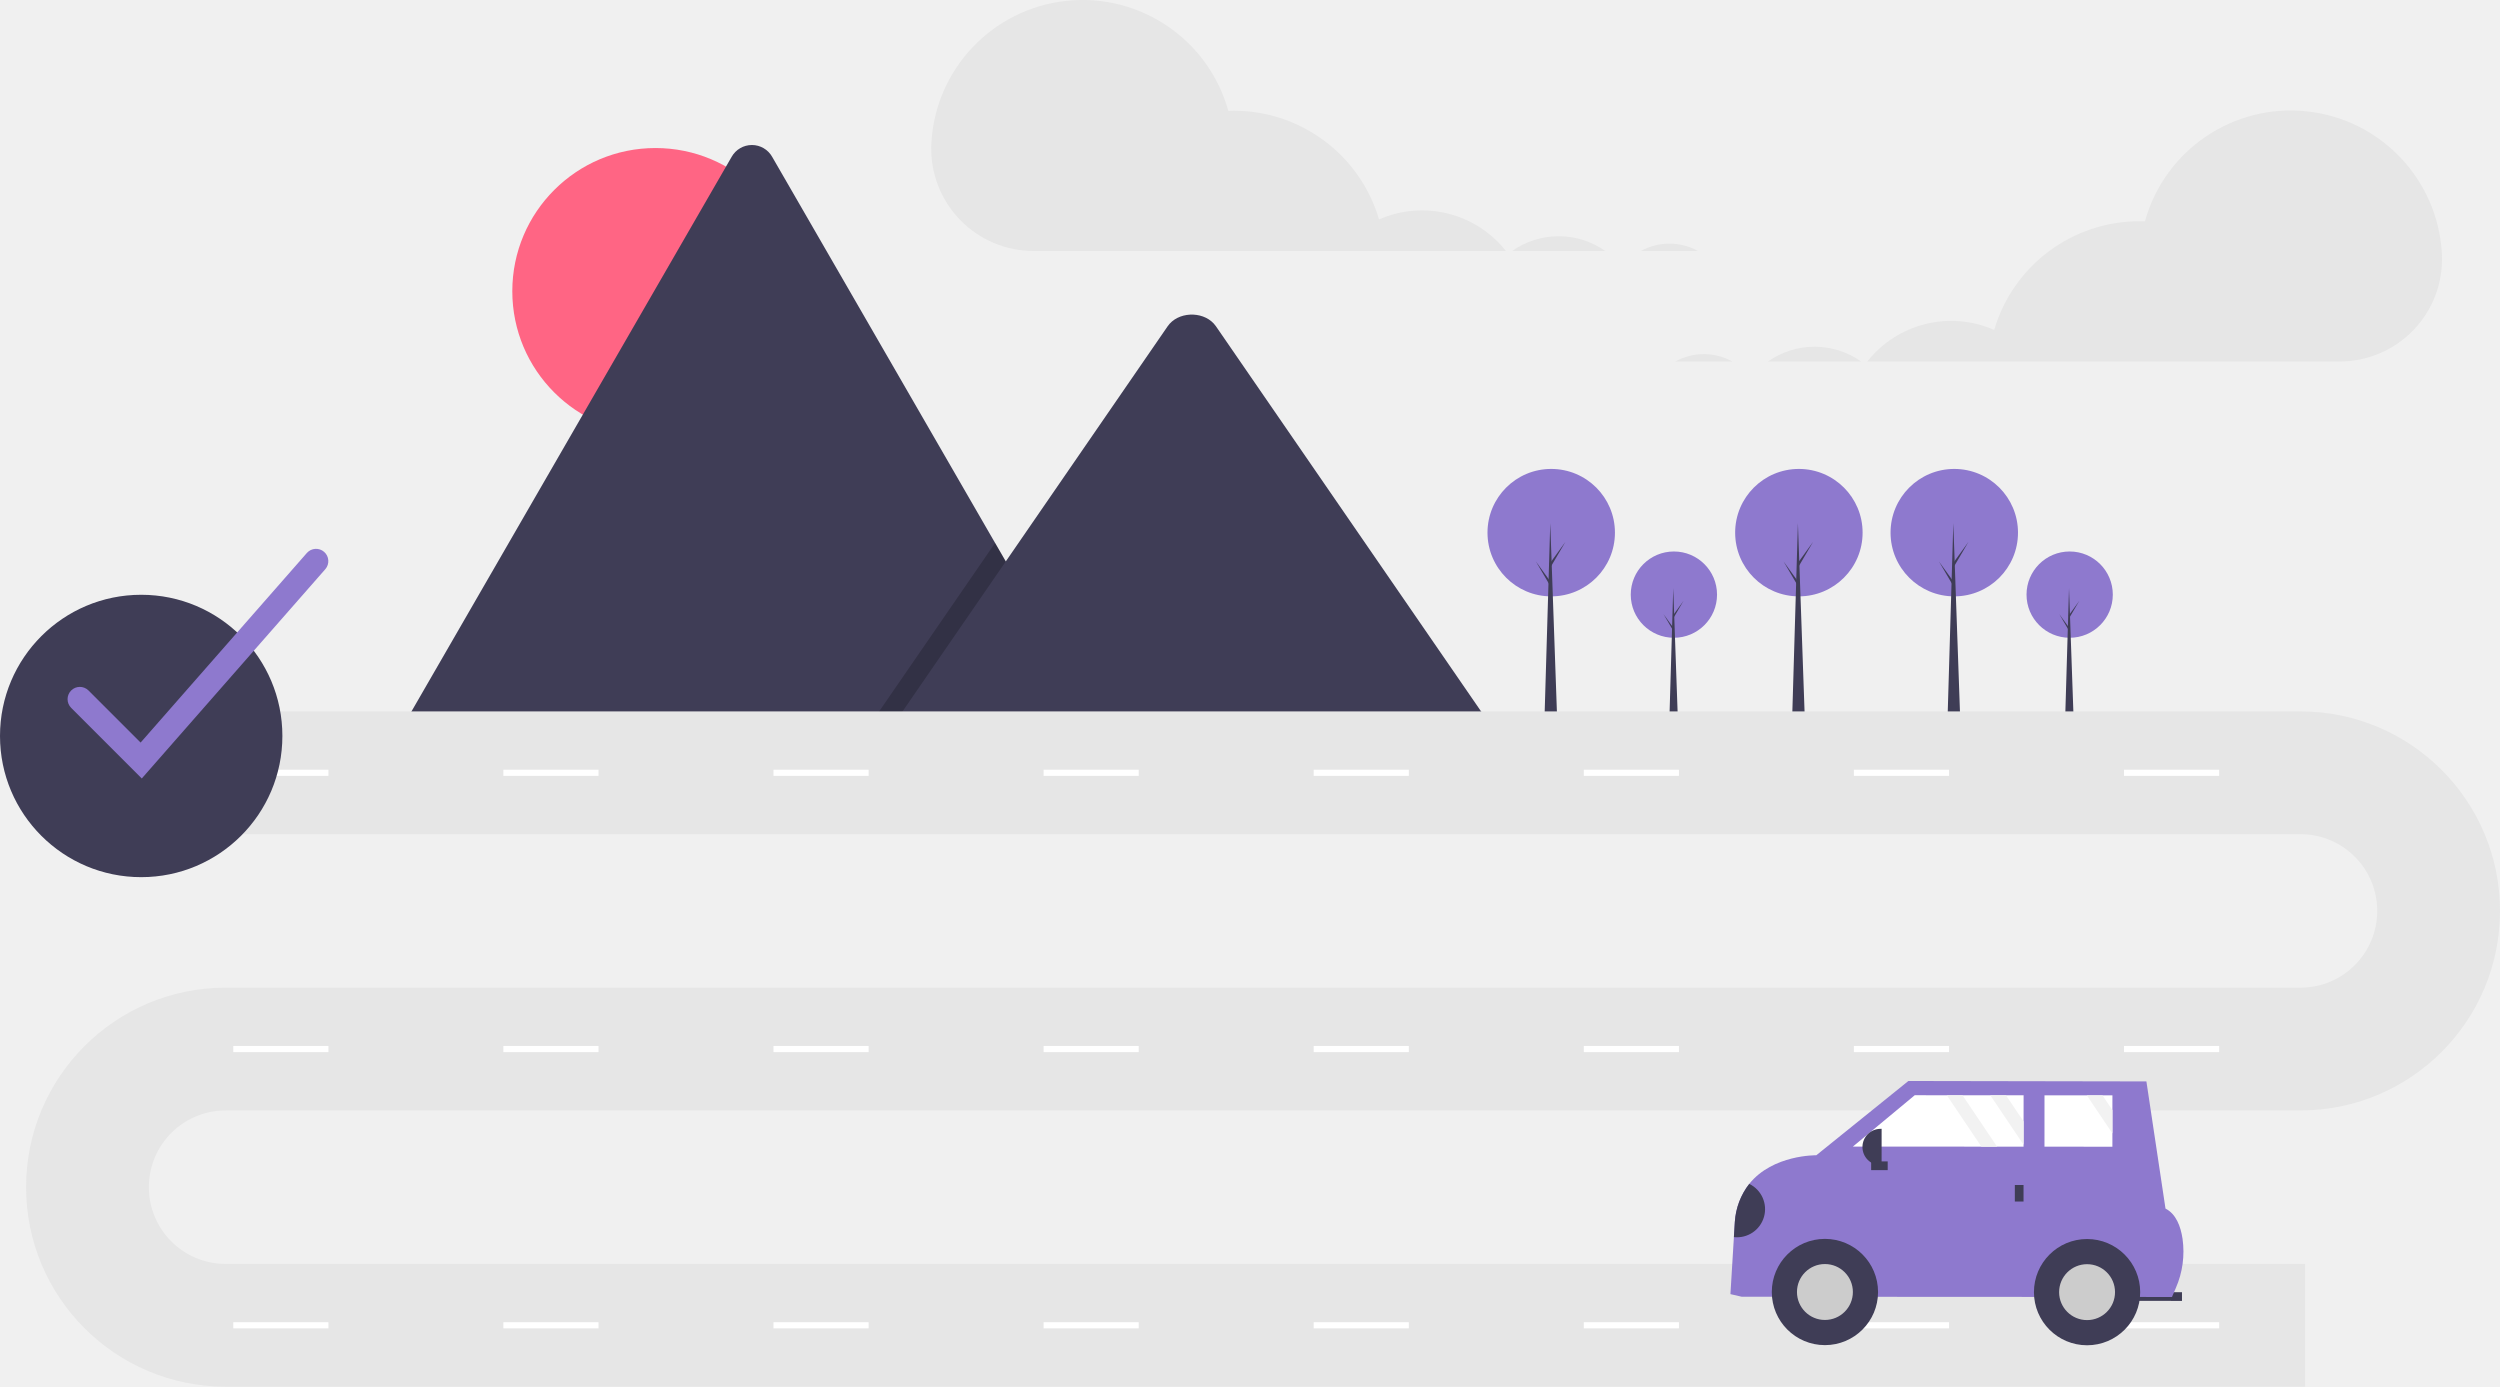
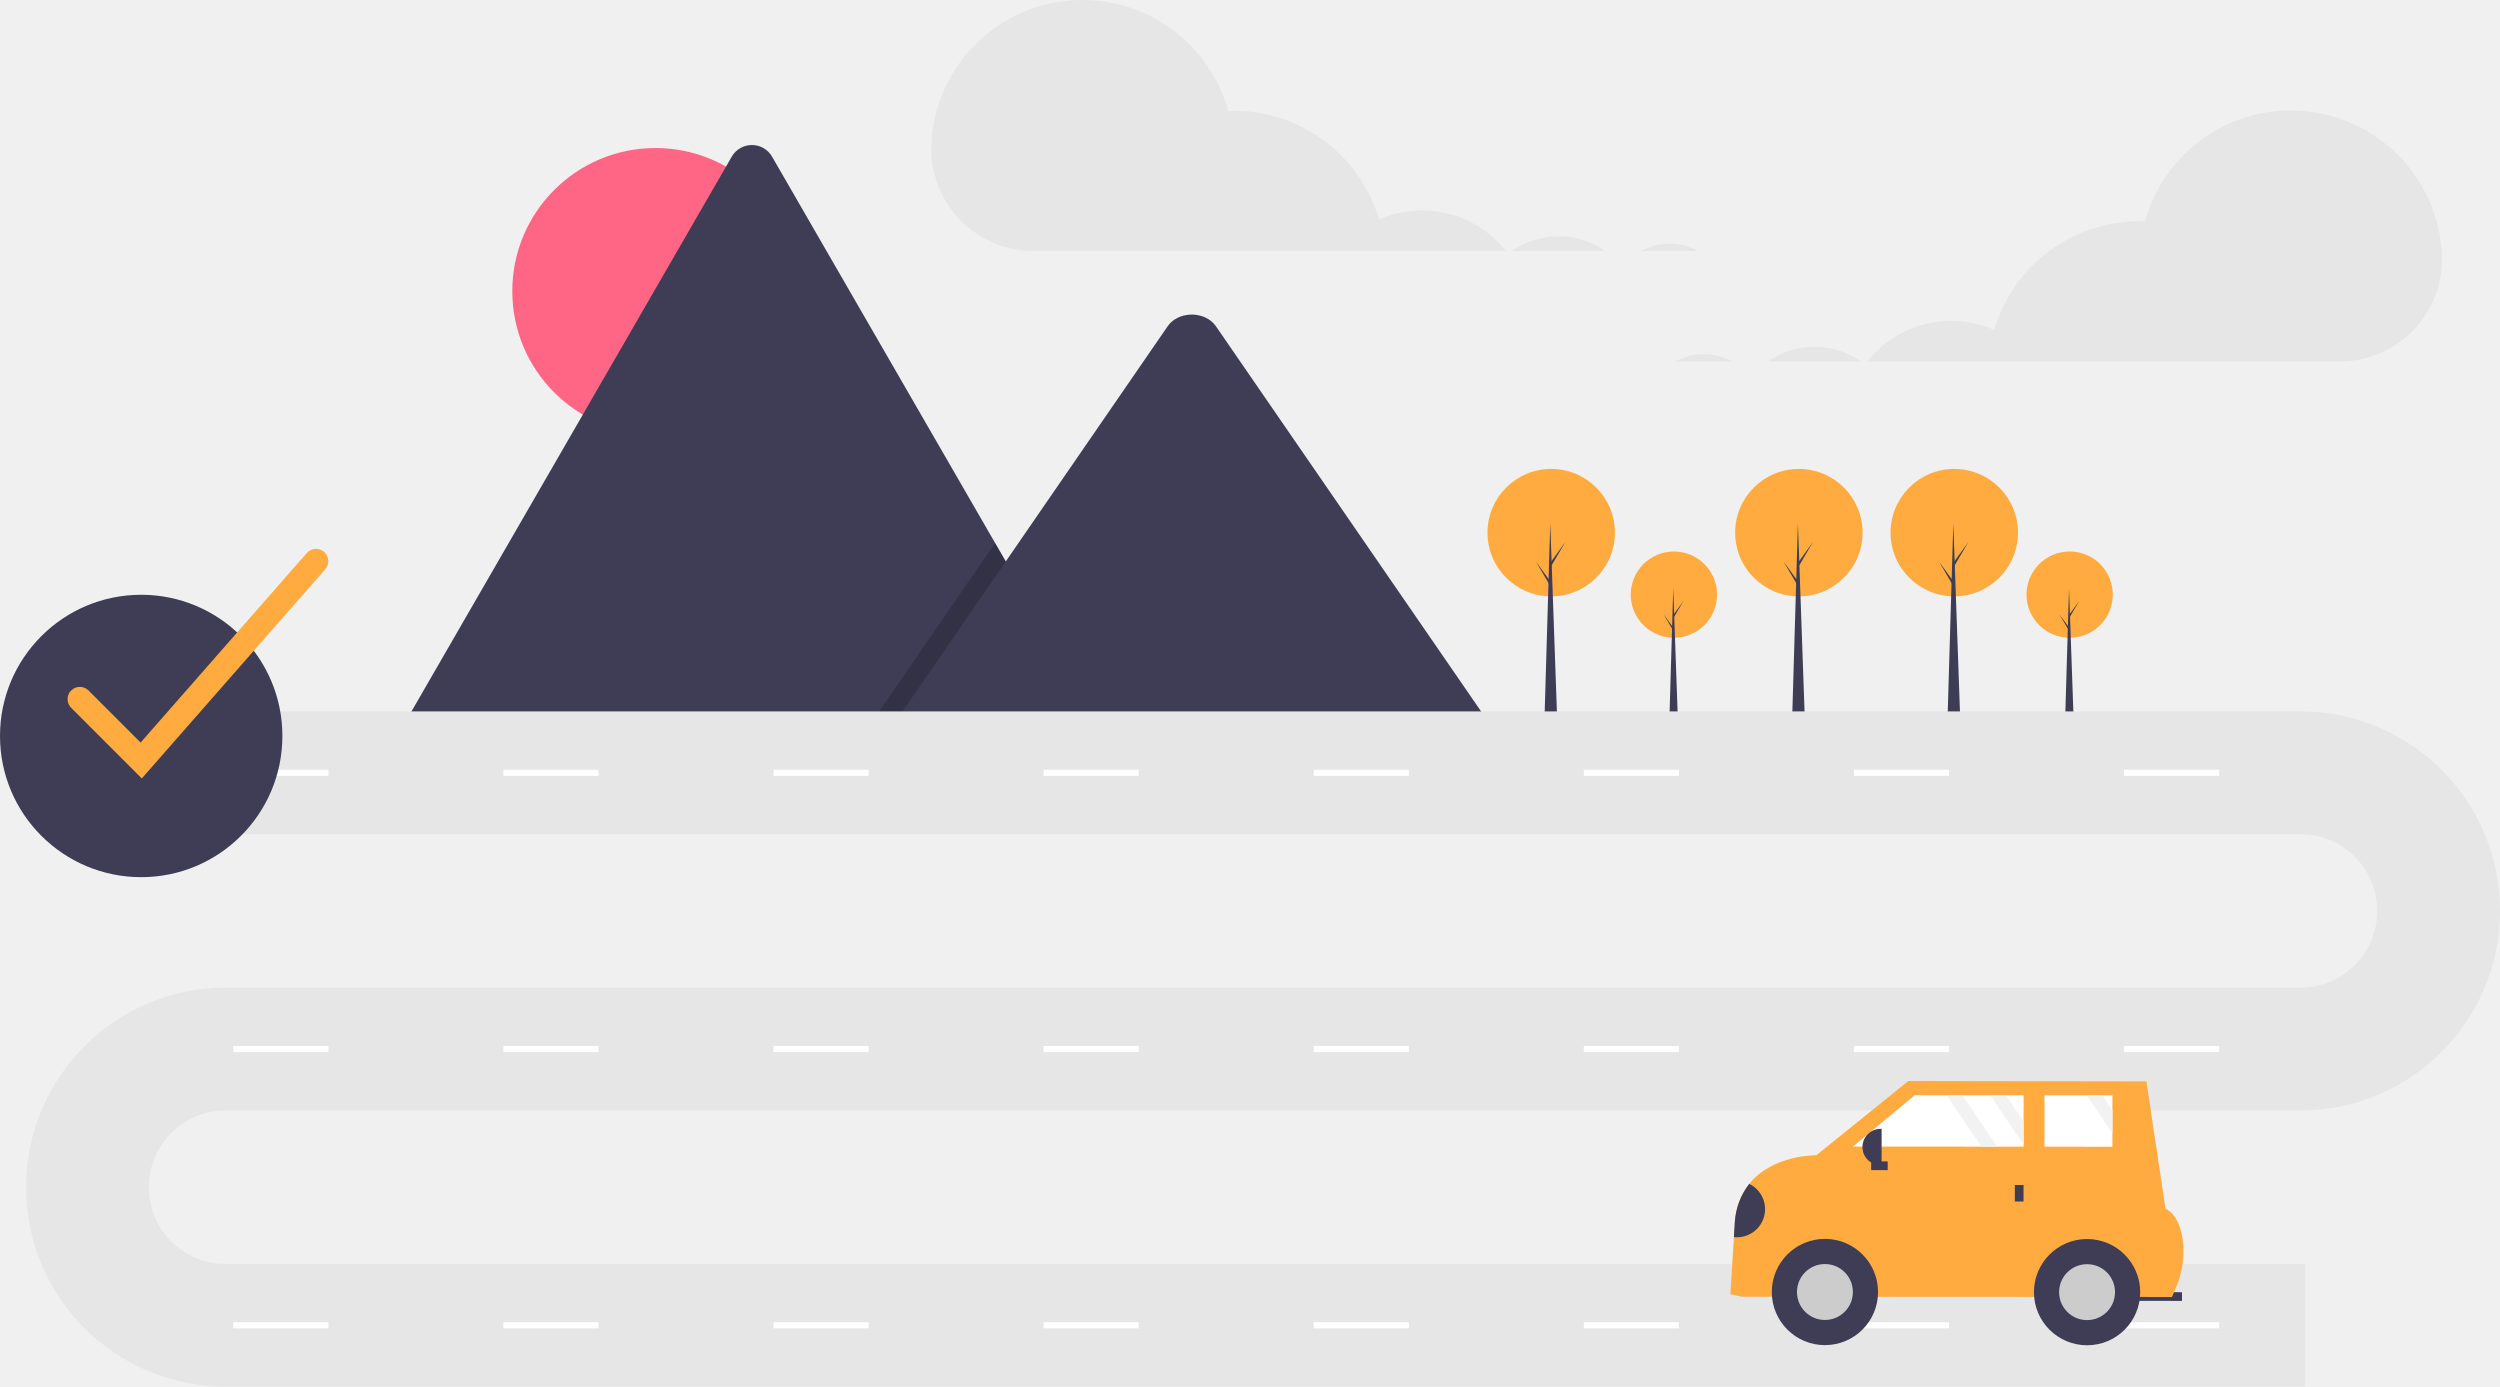
<svg xmlns="http://www.w3.org/2000/svg" id="e0958169-61ce-49c9-8f2a-5e3a81fc50e8" data-name="Layer 1" width="886.351" height="491.631" viewBox="0 0 886.351 491.631">
  <circle cx="232.396" cy="103.246" r="50.763" fill="#ff6584" />
  <path d="M548.406,463.863H299.38a5.079,5.079,0,0,1-.931-.074L416.227,259.78a8.246,8.246,0,0,1,14.355,0L509.626,396.686l3.787,6.551Z" transform="translate(-156.8244 -204.1844)" fill="#3f3d56" />
  <polygon points="391.582 259.678 306.558 259.678 348.296 199.052 351.3 194.685 352.802 192.502 356.589 199.052 391.582 259.678" opacity="0.2" />
  <path d="M687.062,463.863H471.675l41.738-60.626,3.004-4.367,54.388-79.007c3.566-5.178,12.144-5.501,16.336-.977a9.83,9.83,0,0,1,.783.977Z" transform="translate(-156.8244 -204.1844)" fill="#3f3d56" />
-   <circle cx="593.463" cy="210.82" r="15.296" fill="#8e79ce" />
+   <circle cx="593.463" cy="210.82" r="15.296" fill="#ffab40" />
  <polygon points="594.938 256.894 591.805 256.894 593.233 208.516 594.938 256.894" fill="#3f3d56" />
  <polygon points="593.509 217.685 596.873 213.031 593.463 218.837 593.095 218.192 593.509 217.685" fill="#3f3d56" />
  <polygon points="593.141 222.384 589.777 217.731 593.187 223.536 593.555 222.891 593.141 222.384" fill="#3f3d56" />
-   <circle cx="733.78" cy="210.82" r="15.296" fill="#8e79ce" />
+   <circle cx="733.78" cy="210.82" r="15.296" fill="#ffab40" />
  <polygon points="735.254 256.894 732.121 256.894 733.55 208.516 735.254 256.894" fill="#3f3d56" />
  <polygon points="733.826 217.685 737.19 213.031 733.78 218.837 733.411 218.192 733.826 217.685" fill="#3f3d56" />
  <polygon points="733.458 222.384 730.094 217.731 733.504 223.536 733.872 222.891 733.458 222.384" fill="#3f3d56" />
-   <circle cx="637.775" cy="188.846" r="22.592" fill="#8e79ce" />
+   <circle cx="637.775" cy="188.846" r="22.592" fill="#ffab40" />
  <polygon points="639.952 256.894 635.325 256.894 637.434 185.444 639.952 256.894" fill="#3f3d56" />
  <polygon points="637.843 198.985 642.81 192.113 637.775 200.687 637.23 199.734 637.843 198.985" fill="#3f3d56" />
  <polygon points="637.298 205.926 632.331 199.054 637.366 207.627 637.911 206.675 637.298 205.926" fill="#3f3d56" />
-   <circle cx="692.868" cy="188.846" r="22.592" fill="#8e79ce" />
+   <circle cx="692.868" cy="188.846" r="22.592" fill="#ffab40" />
  <polygon points="695.046 256.894 690.419 256.894 692.528 185.444 695.046 256.894" fill="#3f3d56" />
  <polygon points="692.936 198.985 697.904 192.113 692.868 200.687 692.324 199.734 692.936 198.985" fill="#3f3d56" />
  <polygon points="692.392 205.926 687.424 199.054 692.46 207.627 693.004 206.675 692.392 205.926" fill="#3f3d56" />
-   <circle cx="549.969" cy="188.846" r="22.592" fill="#8e79ce" />
+   <circle cx="549.969" cy="188.846" r="22.592" fill="#ffab40" />
  <polygon points="552.146 256.894 547.519 256.894 549.629 185.444 552.146 256.894" fill="#3f3d56" />
  <polygon points="550.037 198.985 555.004 192.113 549.969 200.687 549.425 199.734 550.037 198.985" fill="#3f3d56" />
  <polygon points="549.493 205.926 544.525 199.054 549.561 207.627 550.105 206.675 549.493 205.926" fill="#3f3d56" />
  <path d="M974.074,695.816H236.808a70.734,70.734,0,1,1,0-141.468H972.442a27.205,27.205,0,0,0,0-54.411H212.323v-43.529H972.442a70.734,70.734,0,1,1,0,141.468H236.808a27.205,27.205,0,1,0,0,54.411H974.074Z" transform="translate(-156.8244 -204.1844)" fill="#e6e6e6" />
  <rect x="82.704" y="272.9" width="33.735" height="2.176" fill="#fff" />
  <rect x="178.467" y="272.9" width="33.735" height="2.176" fill="#fff" />
  <rect x="274.23" y="272.9" width="33.735" height="2.176" fill="#fff" />
  <rect x="369.993" y="272.9" width="33.735" height="2.176" fill="#fff" />
  <rect x="465.756" y="272.9" width="33.735" height="2.176" fill="#fff" />
  <rect x="561.519" y="272.9" width="33.735" height="2.176" fill="#fff" />
  <rect x="657.282" y="272.9" width="33.735" height="2.176" fill="#fff" />
  <rect x="753.045" y="272.9" width="33.735" height="2.176" fill="#fff" />
  <rect x="82.704" y="370.839" width="33.735" height="2.176" fill="#fff" />
  <rect x="178.467" y="370.839" width="33.735" height="2.176" fill="#fff" />
  <rect x="274.23" y="370.839" width="33.735" height="2.176" fill="#fff" />
  <rect x="369.993" y="370.839" width="33.735" height="2.176" fill="#fff" />
  <rect x="465.756" y="370.839" width="33.735" height="2.176" fill="#fff" />
  <rect x="561.519" y="370.839" width="33.735" height="2.176" fill="#fff" />
  <rect x="657.282" y="370.839" width="33.735" height="2.176" fill="#fff" />
  <rect x="753.045" y="370.839" width="33.735" height="2.176" fill="#fff" />
  <rect x="82.704" y="468.779" width="33.735" height="2.176" fill="#fff" />
  <rect x="178.467" y="468.779" width="33.735" height="2.176" fill="#fff" />
  <rect x="274.23" y="468.779" width="33.735" height="2.176" fill="#fff" />
  <rect x="369.993" y="468.779" width="33.735" height="2.176" fill="#fff" />
  <rect x="465.756" y="468.779" width="33.735" height="2.176" fill="#fff" />
  <rect x="561.519" y="468.779" width="33.735" height="2.176" fill="#fff" />
  <rect x="657.282" y="468.779" width="33.735" height="2.176" fill="#fff" />
  <rect x="753.045" y="468.779" width="33.735" height="2.176" fill="#fff" />
  <path d="M732.01,298.879a28.992,28.992,0,0,0-6.045-5.704h12.624A21.114,21.114,0,0,0,732.01,298.879Z" transform="translate(-156.8244 -204.1844)" fill="none" />
  <path d="M690.743,293.176h2.176c-.468.328-.936.655-1.383,1.01C691.281,293.842,691.009,293.511,690.743,293.176Z" transform="translate(-156.8244 -204.1844)" fill="none" />
  <path d="M748.692,290.559a20.833,20.833,0,0,1,10.129,2.617H738.589A20.742,20.742,0,0,1,748.692,290.559Z" transform="translate(-156.8244 -204.1844)" fill="#e6e6e6" />
  <path d="M709.431,287.941a28.623,28.623,0,0,1,16.534,5.235H692.919A28.616,28.616,0,0,1,709.431,287.941Z" transform="translate(-156.8244 -204.1844)" fill="#e6e6e6" />
  <path d="M487.036,254.807a53.656,53.656,0,0,1,105.274-11.313c.65-.023,1.3-.049,1.955-.049a53.669,53.669,0,0,1,51.482,38.538A37.92,37.92,0,0,1,690.743,293.176h-167.372a36.293,36.293,0,0,1-36.373-37.577Q487.014,255.204,487.036,254.807Z" transform="translate(-156.8244 -204.1844)" fill="#e6e6e6" />
  <path d="M777.587,338.055a28.992,28.992,0,0,1,6.045-5.704H771.008A21.114,21.114,0,0,1,777.587,338.055Z" transform="translate(-156.8244 -204.1844)" fill="none" />
  <path d="M818.854,332.352h-2.176c.468.328.936.655,1.383,1.01C818.316,333.018,818.588,332.687,818.854,332.352Z" transform="translate(-156.8244 -204.1844)" fill="none" />
  <path d="M760.905,329.734a20.833,20.833,0,0,0-10.129,2.617h20.232A20.742,20.742,0,0,0,760.905,329.734Z" transform="translate(-156.8244 -204.1844)" fill="#e6e6e6" />
  <path d="M800.166,327.117a28.623,28.623,0,0,0-16.534,5.235h33.046A28.616,28.616,0,0,0,800.166,327.117Z" transform="translate(-156.8244 -204.1844)" fill="#e6e6e6" />
  <path d="M1022.561,293.983a53.656,53.656,0,0,0-105.274-11.313c-.65-.023-1.3-.049-1.955-.049a53.669,53.669,0,0,0-51.482,38.538A37.92,37.92,0,0,0,818.854,332.352H986.226a36.293,36.293,0,0,0,36.373-37.577Q1022.583,294.379,1022.561,293.983Z" transform="translate(-156.8244 -204.1844)" fill="#e6e6e6" />
  <rect x="910.977" y="662.314" width="19.453" height="3.088" transform="translate(1684.227 1124.024) rotate(-179.9694)" fill="#3f3d56" />
-   <path d="M770.332,663.006l4.014.928,152.533.082,1.372-3.196a32.257,32.257,0,0,0,2.371-17.442c-.657-4.414-2.303-8.799-6.042-10.704L917.811,587.59l-84.389-.151L800.772,613.773s-15.401-.277-23.768,10.14a24.45,24.45,0,0,0-5.114,13.466l-.33,5.419Z" transform="translate(-156.8244 -204.1844)" fill="#8e79ce" />
+   <path d="M770.332,663.006l4.014.928,152.533.082,1.372-3.196a32.257,32.257,0,0,0,2.371-17.442c-.657-4.414-2.303-8.799-6.042-10.704L917.811,587.59l-84.389-.151L800.772,613.773s-15.401-.277-23.768,10.14a24.45,24.45,0,0,0-5.114,13.466l-.33,5.419Z" transform="translate(-156.8244 -204.1844)" fill="#ffab40" />
  <circle cx="647.009" cy="458.067" r="18.835" fill="#3f3d56" />
  <circle cx="647.009" cy="458.067" r="9.913" fill="#ccc" />
  <circle cx="739.95" cy="458.117" r="18.835" fill="#3f3d56" />
  <circle cx="739.95" cy="458.117" r="9.913" fill="#ccc" />
  <polygon points="656.92 406.511 702.483 406.53 708.045 406.53 717.435 406.537 717.435 405.852 717.442 397.594 717.449 388.322 711.201 388.322 705.639 388.316 695.787 388.309 690.225 388.309 678.851 388.302 656.92 406.511" fill="#fff" />
  <polygon points="724.849 406.544 748.929 406.557 748.935 401.832 748.935 393.574 748.942 388.342 745.416 388.342 739.854 388.335 724.856 388.329 724.849 406.544" fill="#fff" />
  <rect x="871.165" y="624.31" width="3.088" height="5.867" transform="translate(1588.257 1050.768) rotate(-179.9694)" fill="#3f3d56" />
  <rect x="821.612" y="614.557" width="3.088" height="5.867" transform="translate(1284.262 -409.5198) rotate(90.03063)" fill="#3f3d56" />
  <path d="M817.138,604.397h.34a6.453,6.453,0,0,1,6.453,6.453v0a6.453,6.453,0,0,1-6.453,6.453h-.34a0,0,0,0,1,0,0V604.397A0,0,0,0,1,817.138,604.397Z" transform="translate(1483.919 1017.955) rotate(-179.9694)" fill="#3f3d56" />
  <path d="M771.559,642.797a9.975,9.975,0,0,0,5.445-18.885,24.45,24.45,0,0,0-5.114,13.466Z" transform="translate(-156.8244 -204.1844)" fill="#3f3d56" />
  <polygon points="705.639 388.316 717.435 405.852 717.442 397.594 711.201 388.322 705.639 388.316" fill="#f2f2f2" />
  <polygon points="739.854 388.335 748.935 401.832 748.935 393.574 745.416 388.342 739.854 388.335" fill="#f2f2f2" />
  <polygon points="690.225 388.309 702.483 406.53 708.045 406.53 695.787 388.309 690.225 388.309" fill="#f2f2f2" />
  <circle cx="50.058" cy="260.93" r="50.058" fill="#3f3d56" />
-   <path d="M207.091,480.184l-25.051-25.051a4.353,4.353,0,0,1,6.156-6.156L206.674,467.455l58.964-67.239a4.353,4.353,0,0,1,6.545,5.74Z" transform="translate(-156.8244 -204.1844)" fill="#8e79ce" />
+   <path d="M207.091,480.184l-25.051-25.051a4.353,4.353,0,0,1,6.156-6.156L206.674,467.455l58.964-67.239a4.353,4.353,0,0,1,6.545,5.74Z" transform="translate(-156.8244 -204.1844)" fill="#ffab40" />
</svg>
